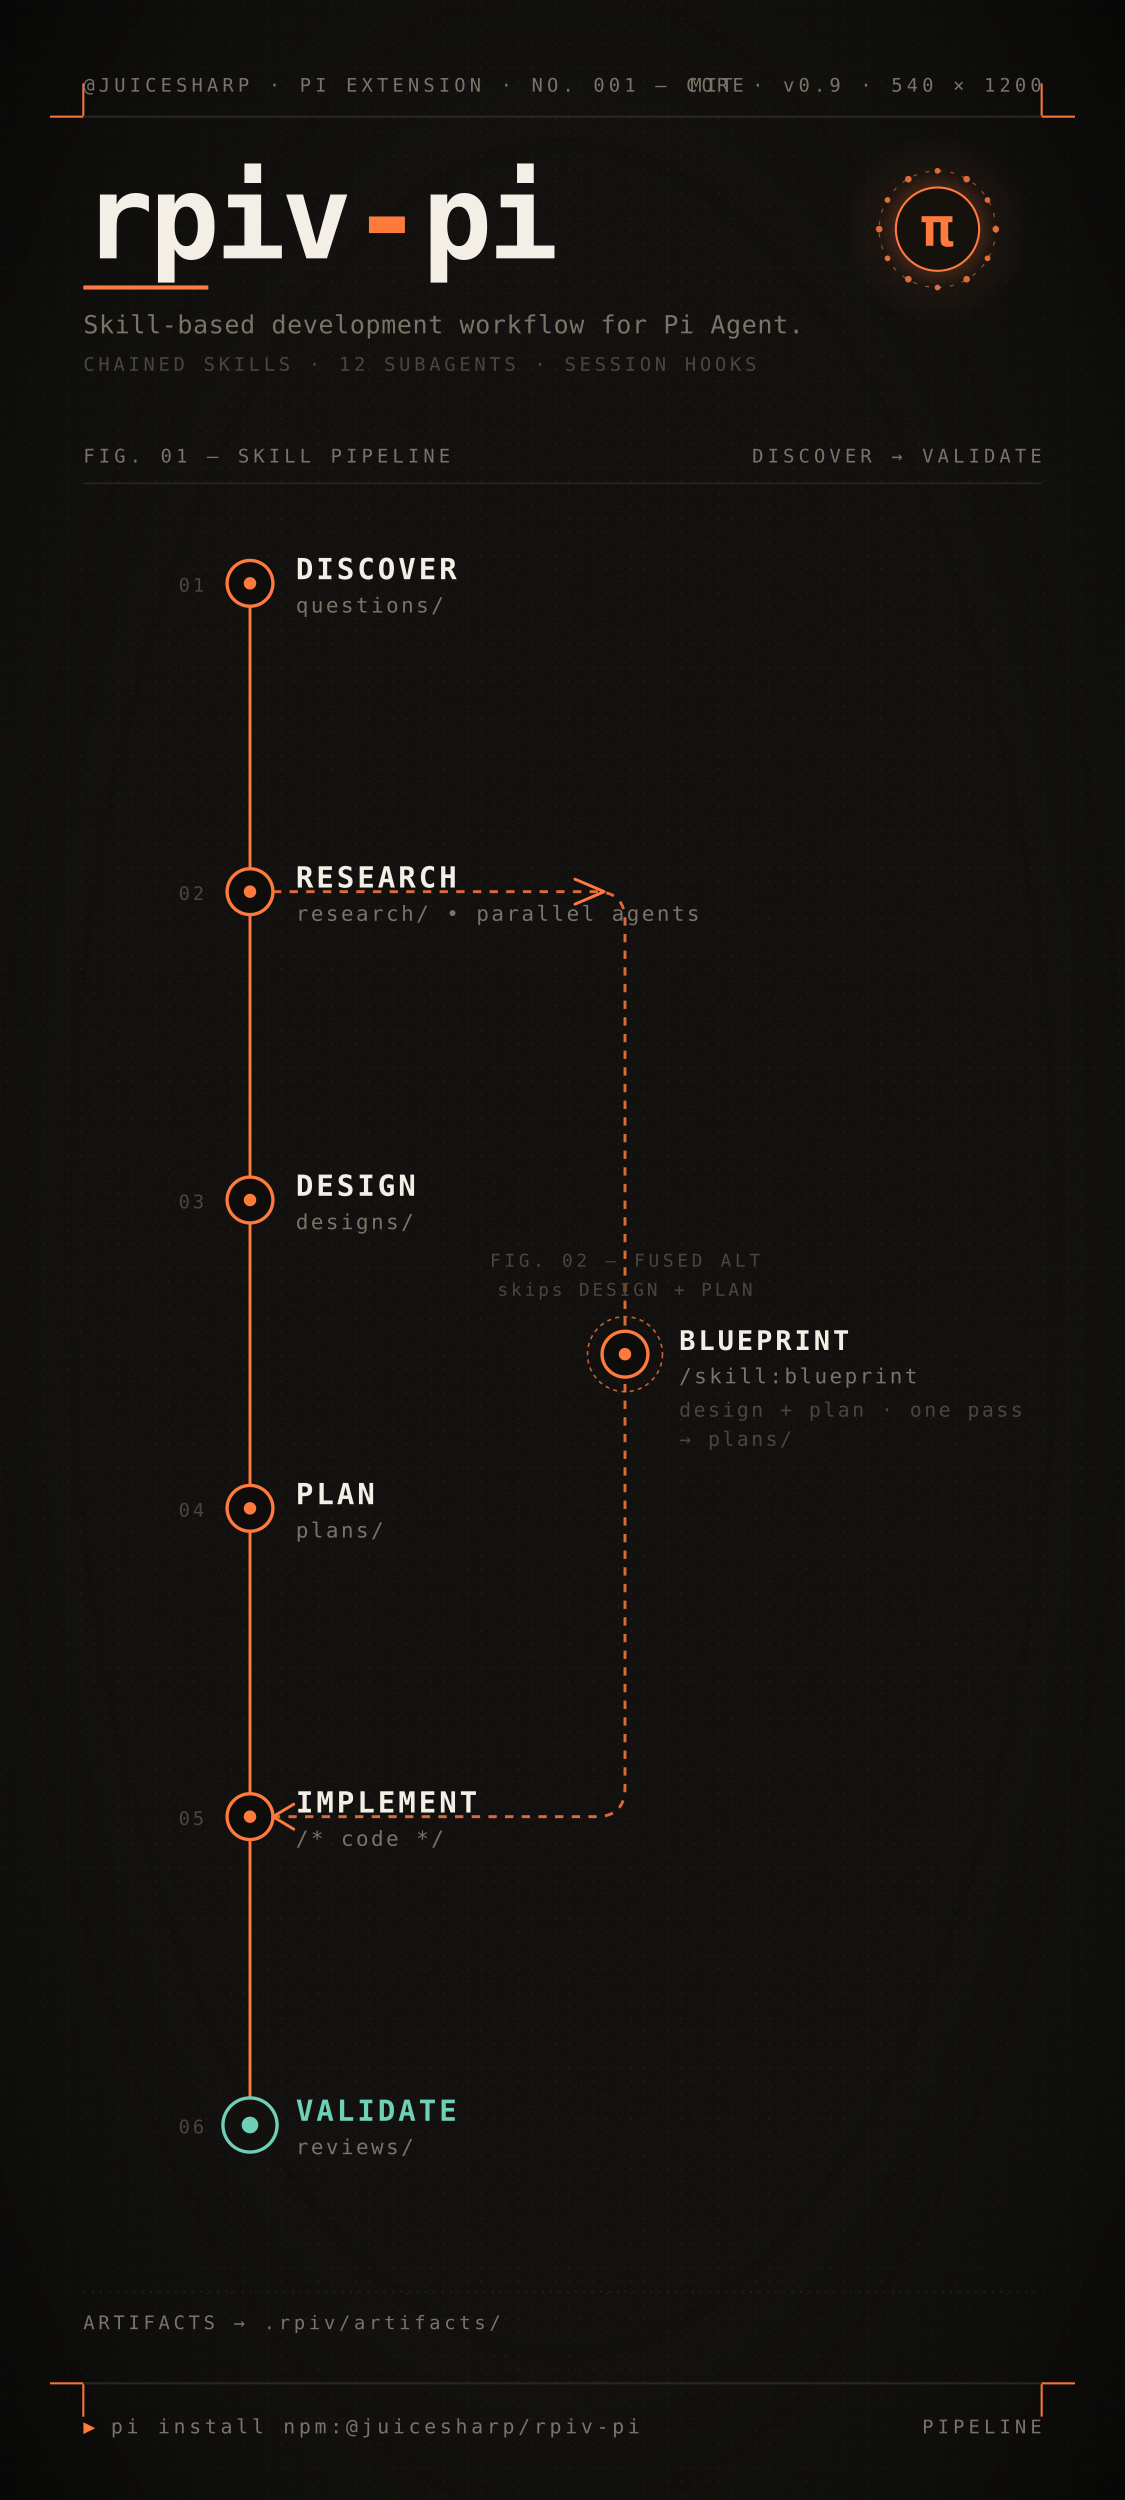
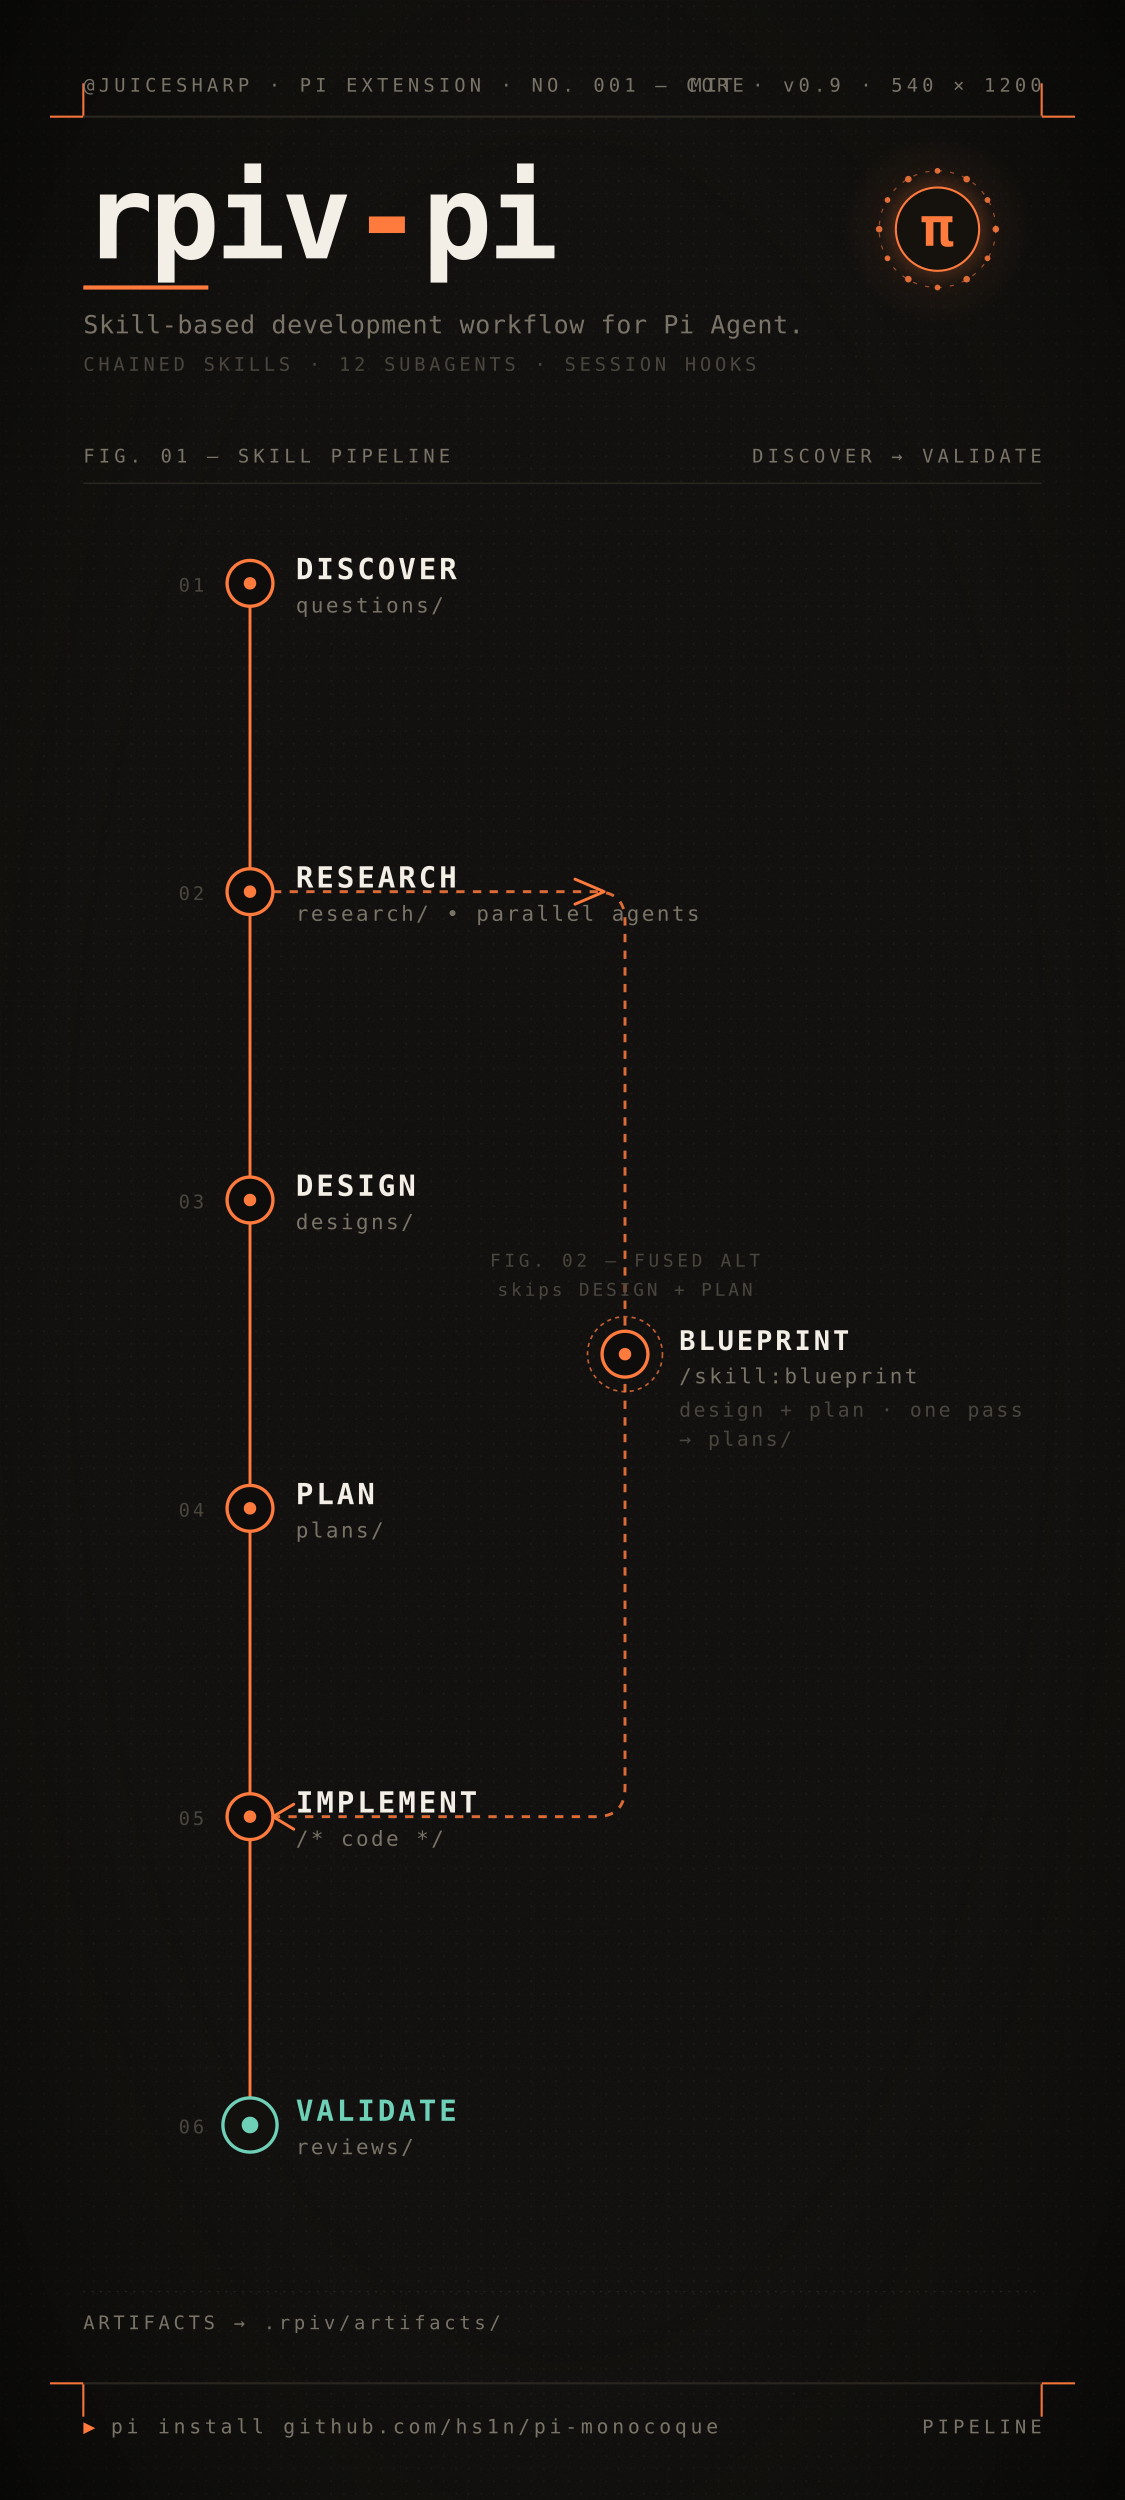
<svg xmlns="http://www.w3.org/2000/svg" viewBox="0 0 540 1200" role="img" aria-label="rpiv-pi — Skill-based development workflow for Pi Agent" preserveAspectRatio="xMidYMid meet">
  <defs>
    <style>
      .mono   { font-family: 'JetBrains Mono', 'Fira Code', 'SFMono-Regular', ui-monospace, Menlo, Consolas, monospace; }
      .ink    { fill: #F4EFE6; }
      .paper  { fill: #0E0D0B; }
      .muted  { fill: #7A7468; }
      .dim    { fill: #4A463F; }
      .accent { fill: #FF7A3D; }
      .mint   { fill: #6FD0B8; }
      .rule   { stroke: #2A2620; }
      .rule-bright { stroke: #FF7A3D; }
    </style>
    <filter id="grain" x="0" y="0" width="100%" height="100%">
      <feTurbulence type="fractalNoise" baseFrequency="1.4" numOctaves="2" seed="11" />
      <feColorMatrix values="0 0 0 0 0.96  0 0 0 0 0.94  0 0 0 0 0.88  0 0 0 0.06 0" />
    </filter>
    <pattern id="grid" width="32" height="32" patternUnits="userSpaceOnUse">
      <path d="M32 0 H0 V32" fill="none" stroke="#161411" stroke-width="0.5" />
    </pattern>
    <pattern id="dots" width="6" height="6" patternUnits="userSpaceOnUse">
      <circle cx="3" cy="3" r="0.6" fill="#231F1A" />
    </pattern>
    <radialGradient id="vignette" cx="50%" cy="50%" r="70%">
      <stop offset="60%" stop-color="#0E0D0B" stop-opacity="0" />
      <stop offset="100%" stop-color="#000" stop-opacity="0.55" />
    </radialGradient>
    <radialGradient id="piGlow" cx="50%" cy="50%" r="50%">
      <stop offset="0%" stop-color="#FF7A3D" stop-opacity="0.55" />
      <stop offset="60%" stop-color="#FF7A3D" stop-opacity="0.05" />
      <stop offset="100%" stop-color="#FF7A3D" stop-opacity="0" />
    </radialGradient>
  </defs>
  <rect width="540" height="1200" class="paper" />
  <rect width="540" height="1200" fill="url(#grid)" opacity="0.55" />
  <rect width="540" height="1200" fill="url(#dots)" opacity="0.4" />
  <rect width="540" height="1200" filter="url(#grain)" opacity="0.5" />
  <rect width="540" height="1200" fill="url(#vignette)" />
  <g class="rule-bright" stroke-width="1" fill="none" opacity="0.95">
    <path d="M24 56 L40 56 M40 40 L40 56" />
    <path d="M516 56 L500 56 M500 40 L500 56" />
    <path d="M24 1144 L40 1144 M40 1160 L40 1144" />
    <path d="M516 1144 L500 1144 M500 1160 L500 1144" />
  </g>
  <line x1="40" y1="56" x2="500" y2="56" class="rule" stroke-width="1" />
  <text class="mono muted" x="40" y="44" font-size="9" letter-spacing="2">@JUICESHARP · PI EXTENSION · NO. 001 – CORE</text>
  <text class="mono muted" x="500" y="44" font-size="9" letter-spacing="2" text-anchor="end">MIT · v0.9 · 540 × 1200</text>
  <text class="mono ink" x="40" y="124" font-size="56" font-weight="700" letter-spacing="-2">rpiv<tspan class="accent">-</tspan>pi</text>
  <line x1="40" y1="138" x2="100" y2="138" class="rule-bright" stroke-width="2" />
  <text class="mono muted" x="40" y="160" font-size="12" letter-spacing="0.3">Skill-based development workflow for Pi Agent.</text>
  <text class="mono dim" x="40" y="178" font-size="9" letter-spacing="1.8">CHAINED SKILLS · 12 SUBAGENTS · SESSION HOOKS</text>
  <g transform="translate(450 110)">
    <circle r="46" fill="url(#piGlow)" />
    <circle r="28" fill="none" stroke="#FF7A3D" stroke-width="0.6" opacity="0.55" stroke-dasharray="2 4" />
    <circle r="20" fill="#15120E" stroke="#FF7A3D" stroke-width="1" />
    <text class="mono accent" x="0" y="8" font-size="26" font-weight="700" text-anchor="middle">π</text>
    <g fill="#FF7A3D" opacity="0.85">
      <circle cx="28" cy="0" r="1.6" />
      <circle cx="24" cy="14" r="1.4" />
      <circle cx="14" cy="24" r="1.6" />
      <circle cx="0" cy="28" r="1.4" />
      <circle cx="-14" cy="24" r="1.6" />
      <circle cx="-24" cy="14" r="1.4" />
      <circle cx="-28" cy="0" r="1.6" />
      <circle cx="-24" cy="-14" r="1.4" />
      <circle cx="-14" cy="-24" r="1.6" />
      <circle cx="0" cy="-28" r="1.4" />
      <circle cx="14" cy="-24" r="1.6" />
      <circle cx="24" cy="-14" r="1.4" />
    </g>
  </g>
  <text class="mono muted" x="40" y="222" font-size="9" letter-spacing="2">FIG. 01 — SKILL PIPELINE</text>
  <text class="mono muted" x="500" y="222" font-size="9" letter-spacing="2" text-anchor="end">DISCOVER → VALIDATE</text>
  <line x1="40" y1="232" x2="500" y2="232" class="rule" stroke-width="0.75" />
  <line x1="120" y1="280" x2="120" y2="1020" class="rule-bright" stroke-width="1.4" />
  <path d="M112 1010 L120 1024 L128 1010" fill="none" stroke="#FF7A3D" stroke-width="1.6" stroke-linejoin="round" stroke-linecap="round" />
  <g>
    <g transform="translate(120 280)">
      <circle r="11" fill="#0E0D0B" stroke="#FF7A3D" stroke-width="1.6" />
      <circle r="3" fill="#FF7A3D" />
      <text class="mono dim" x="-22" y="4" font-size="9" letter-spacing="1.4" text-anchor="end">01</text>
      <text class="mono ink" x="22" y="-2" font-size="14" letter-spacing="1.4" font-weight="700">DISCOVER</text>
      <text class="mono muted" x="22" y="14" font-size="10" letter-spacing="1.2">questions/</text>
    </g>
    <g transform="translate(120 428)">
      <circle r="11" fill="#0E0D0B" stroke="#FF7A3D" stroke-width="1.6" />
      <circle r="3" fill="#FF7A3D" />
      <text class="mono dim" x="-22" y="4" font-size="9" letter-spacing="1.4" text-anchor="end">02</text>
      <text class="mono ink" x="22" y="-2" font-size="14" letter-spacing="1.4" font-weight="700">RESEARCH</text>
      <text class="mono muted" x="22" y="14" font-size="10" letter-spacing="1.2">research/  • parallel agents</text>
    </g>
    <g transform="translate(120 576)">
      <circle r="11" fill="#0E0D0B" stroke="#FF7A3D" stroke-width="1.6" />
      <circle r="3" fill="#FF7A3D" />
      <text class="mono dim" x="-22" y="4" font-size="9" letter-spacing="1.4" text-anchor="end">03</text>
      <text class="mono ink" x="22" y="-2" font-size="14" letter-spacing="1.4" font-weight="700">DESIGN</text>
      <text class="mono muted" x="22" y="14" font-size="10" letter-spacing="1.2">designs/</text>
    </g>
    <g transform="translate(120 724)">
      <circle r="11" fill="#0E0D0B" stroke="#FF7A3D" stroke-width="1.6" />
      <circle r="3" fill="#FF7A3D" />
      <text class="mono dim" x="-22" y="4" font-size="9" letter-spacing="1.4" text-anchor="end">04</text>
      <text class="mono ink" x="22" y="-2" font-size="14" letter-spacing="1.4" font-weight="700">PLAN</text>
      <text class="mono muted" x="22" y="14" font-size="10" letter-spacing="1.2">plans/</text>
    </g>
    <g transform="translate(120 872)">
      <circle r="11" fill="#0E0D0B" stroke="#FF7A3D" stroke-width="1.6" />
      <circle r="3" fill="#FF7A3D" />
      <text class="mono dim" x="-22" y="4" font-size="9" letter-spacing="1.4" text-anchor="end">05</text>
      <text class="mono ink" x="22" y="-2" font-size="14" letter-spacing="1.4" font-weight="700">IMPLEMENT</text>
      <text class="mono muted" x="22" y="14" font-size="10" letter-spacing="1.2">/* code */</text>
    </g>
    <g transform="translate(120 1020)">
      <circle r="13" fill="#13110D" stroke="#6FD0B8" stroke-width="1.6" />
      <circle r="4" fill="#6FD0B8" />
      <text class="mono dim" x="-22" y="4" font-size="9" letter-spacing="1.4" text-anchor="end">06</text>
      <text class="mono mint" x="22" y="-2" font-size="14" letter-spacing="1.4" font-weight="700">VALIDATE</text>
      <text class="mono muted" x="22" y="14" font-size="10" letter-spacing="1.2">reviews/</text>
    </g>
  </g>
  <g>
    <path d="M 131 428 H 286 Q 300 428 300 442 V 858 Q 300 872 286 872 H 131" fill="none" stroke="#FF7A3D" stroke-width="1.4" stroke-dasharray="4 4" opacity="0.85" />
    <path d="M276 422 L290 428 L276 434" fill="none" stroke="#FF7A3D" stroke-width="1.4" stroke-linejoin="round" stroke-linecap="round" />
    <path d="M141 866 L131 872 L141 878" fill="none" stroke="#FF7A3D" stroke-width="1.4" stroke-linejoin="round" stroke-linecap="round" />
    <text class="mono dim" x="300" y="608" font-size="8.5" letter-spacing="1.8" text-anchor="middle">FIG. 02 — FUSED ALT</text>
    <text class="mono dim" x="300" y="622" font-size="8.5" letter-spacing="1.4" text-anchor="middle">skips DESIGN + PLAN</text>
    <g transform="translate(300 650)">
      <circle r="18" fill="none" stroke="#FF7A3D" stroke-width="0.8" stroke-dasharray="2 2" opacity="0.75" />
      <circle r="11" fill="#0E0D0B" stroke="#FF7A3D" stroke-width="1.6" />
      <circle r="3" fill="#FF7A3D" />
      <text class="mono ink" x="26" y="-2" font-size="13" letter-spacing="1.4" font-weight="700">BLUEPRINT</text>
      <text class="mono muted" x="26" y="14" font-size="10" letter-spacing="1.2">/skill:blueprint</text>
      <text class="mono dim" x="26" y="30" font-size="9.5" letter-spacing="1.2">design + plan · one pass</text>
      <text class="mono dim" x="26" y="44" font-size="9.5" letter-spacing="1.2">→ plans/</text>
    </g>
  </g>
  <line x1="40" y1="1100" x2="500" y2="1100" class="rule" stroke-width="0.5" stroke-dasharray="1 3" />
  <text class="mono muted" x="40" y="1118" font-size="9" letter-spacing="1.8">ARTIFACTS → .rpiv/artifacts/</text>
  <line x1="40" y1="1144" x2="500" y2="1144" class="rule" stroke-width="1" />
  <text class="mono muted" x="40" y="1168" font-size="9.5" letter-spacing="1.8">
-     <tspan class="accent">▶</tspan>  pi install npm:@juicesharp/rpiv-pi
+     <tspan class="accent">▶</tspan>  pi install github.com/hs1n/pi-monocoque
  </text>
  <text class="mono muted" x="500" y="1168" font-size="9" letter-spacing="2" text-anchor="end">PIPELINE</text>
</svg>
